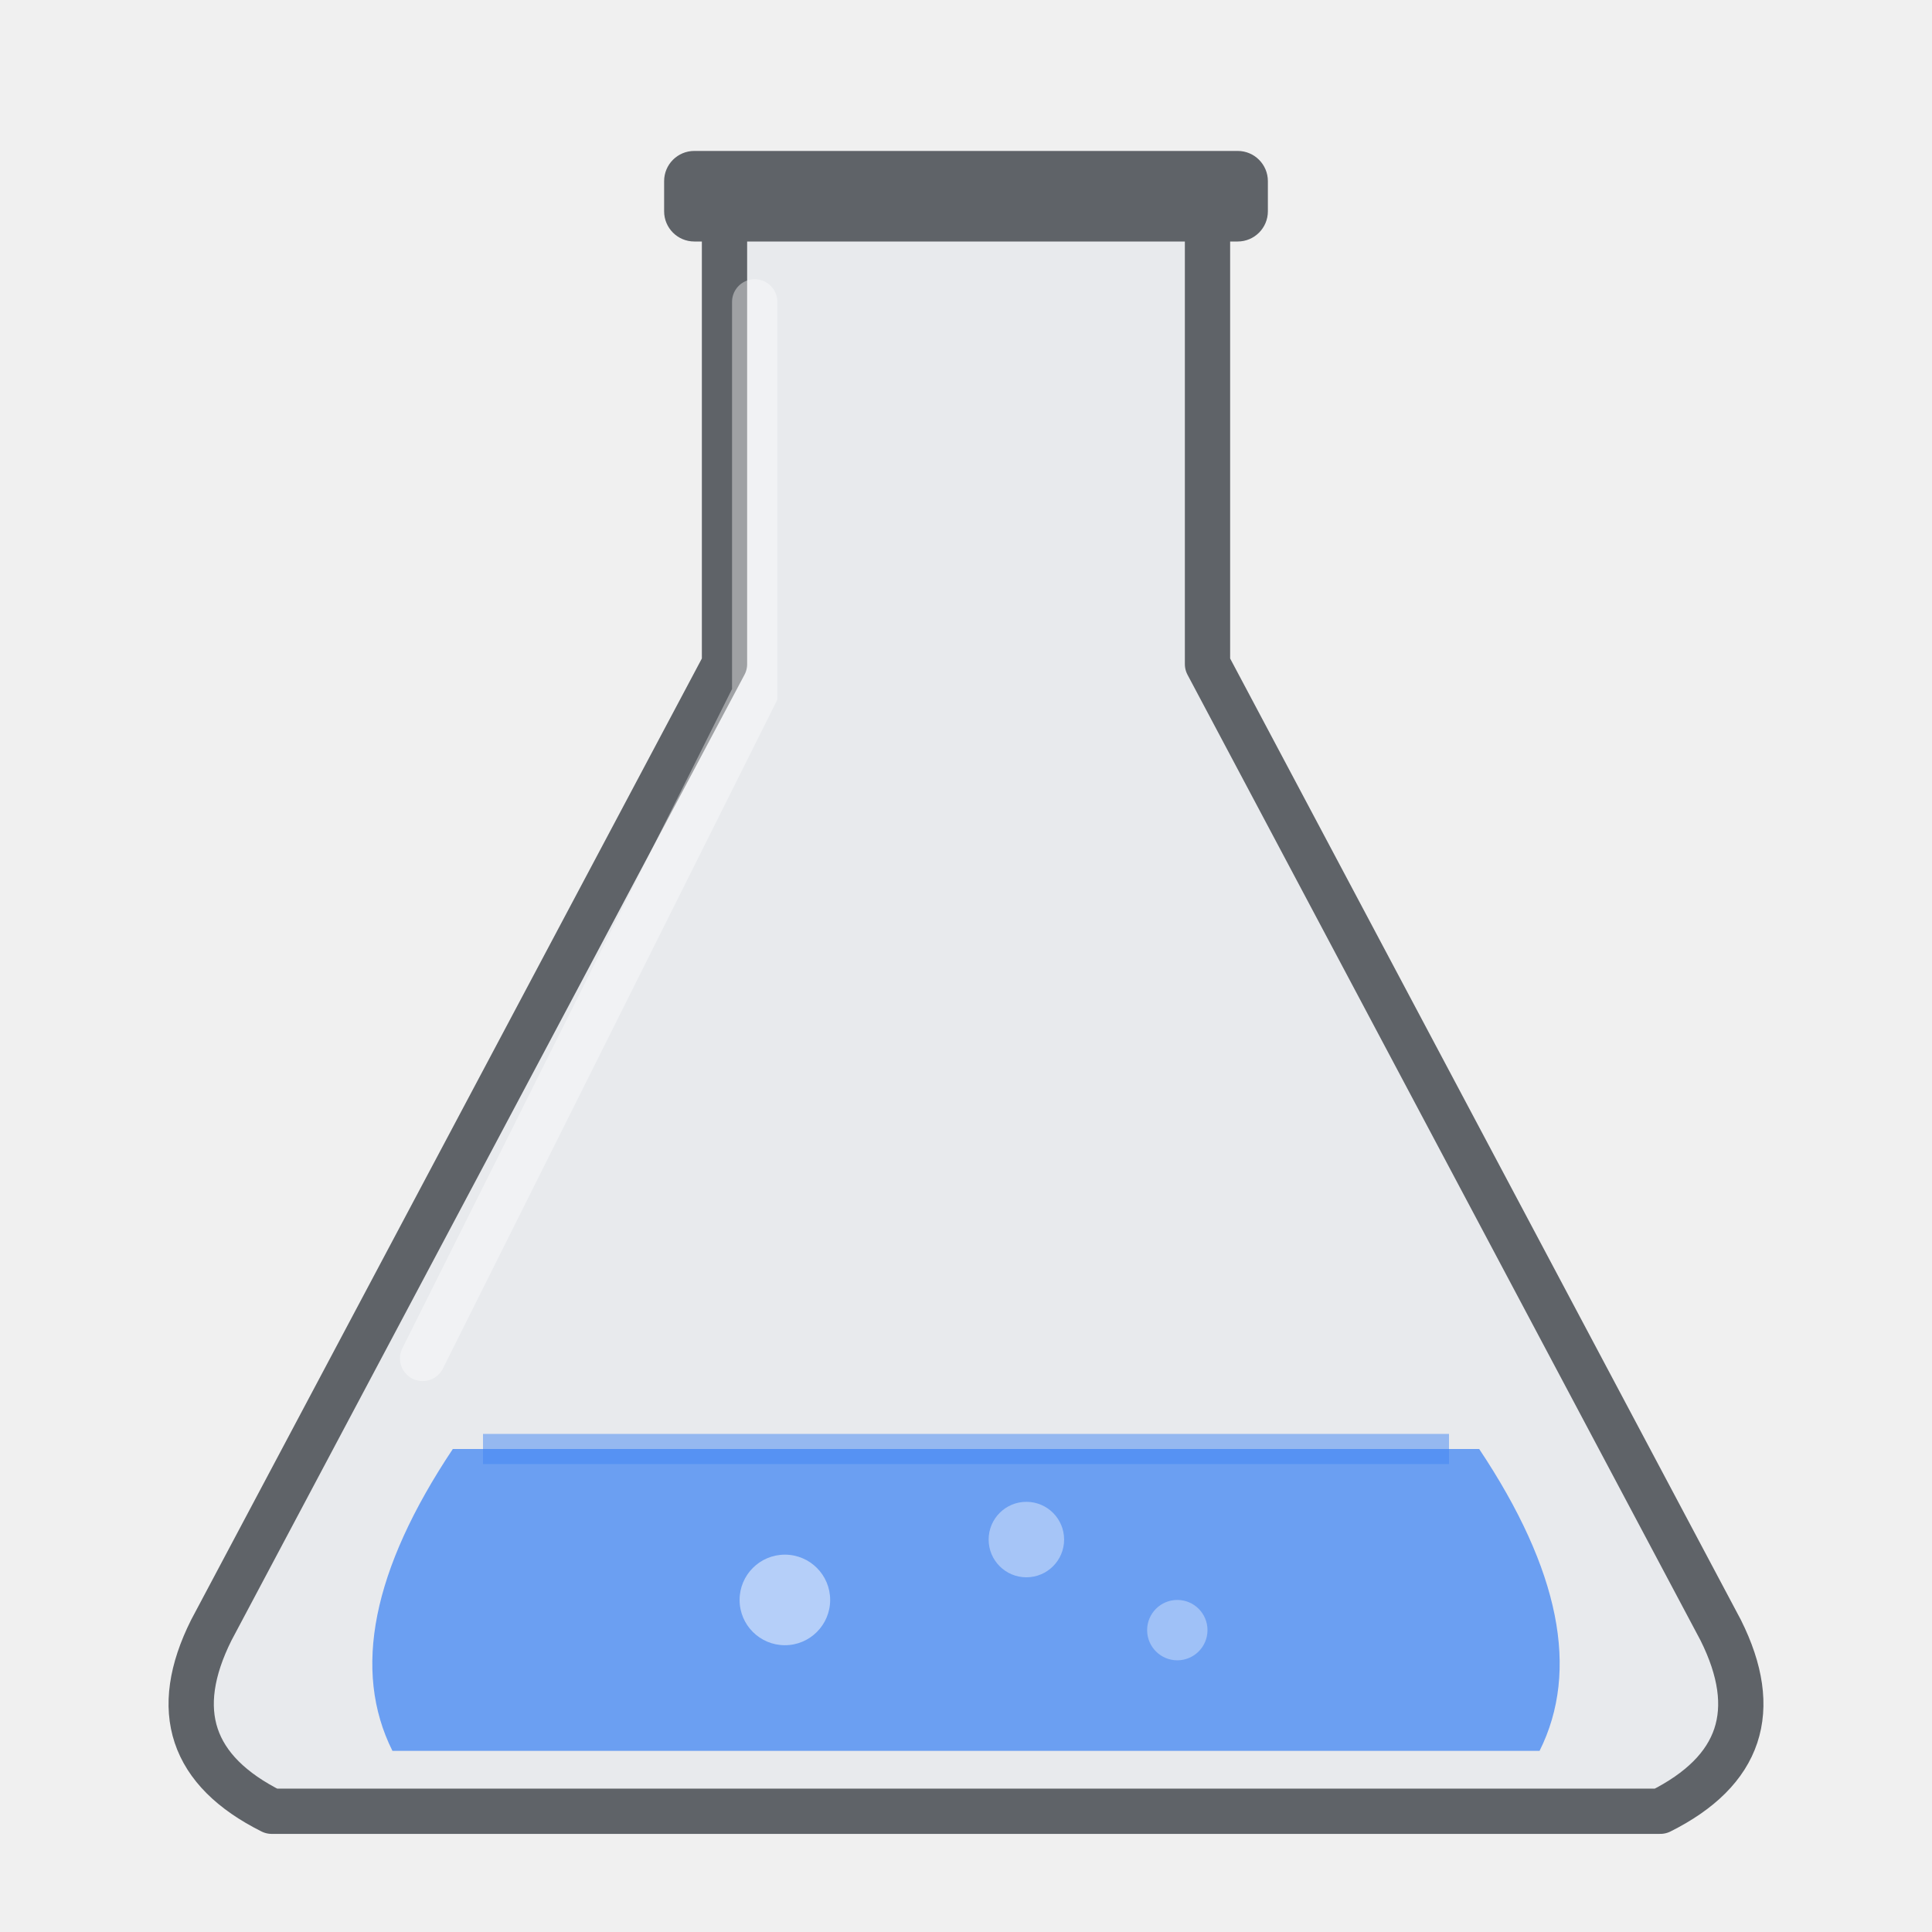
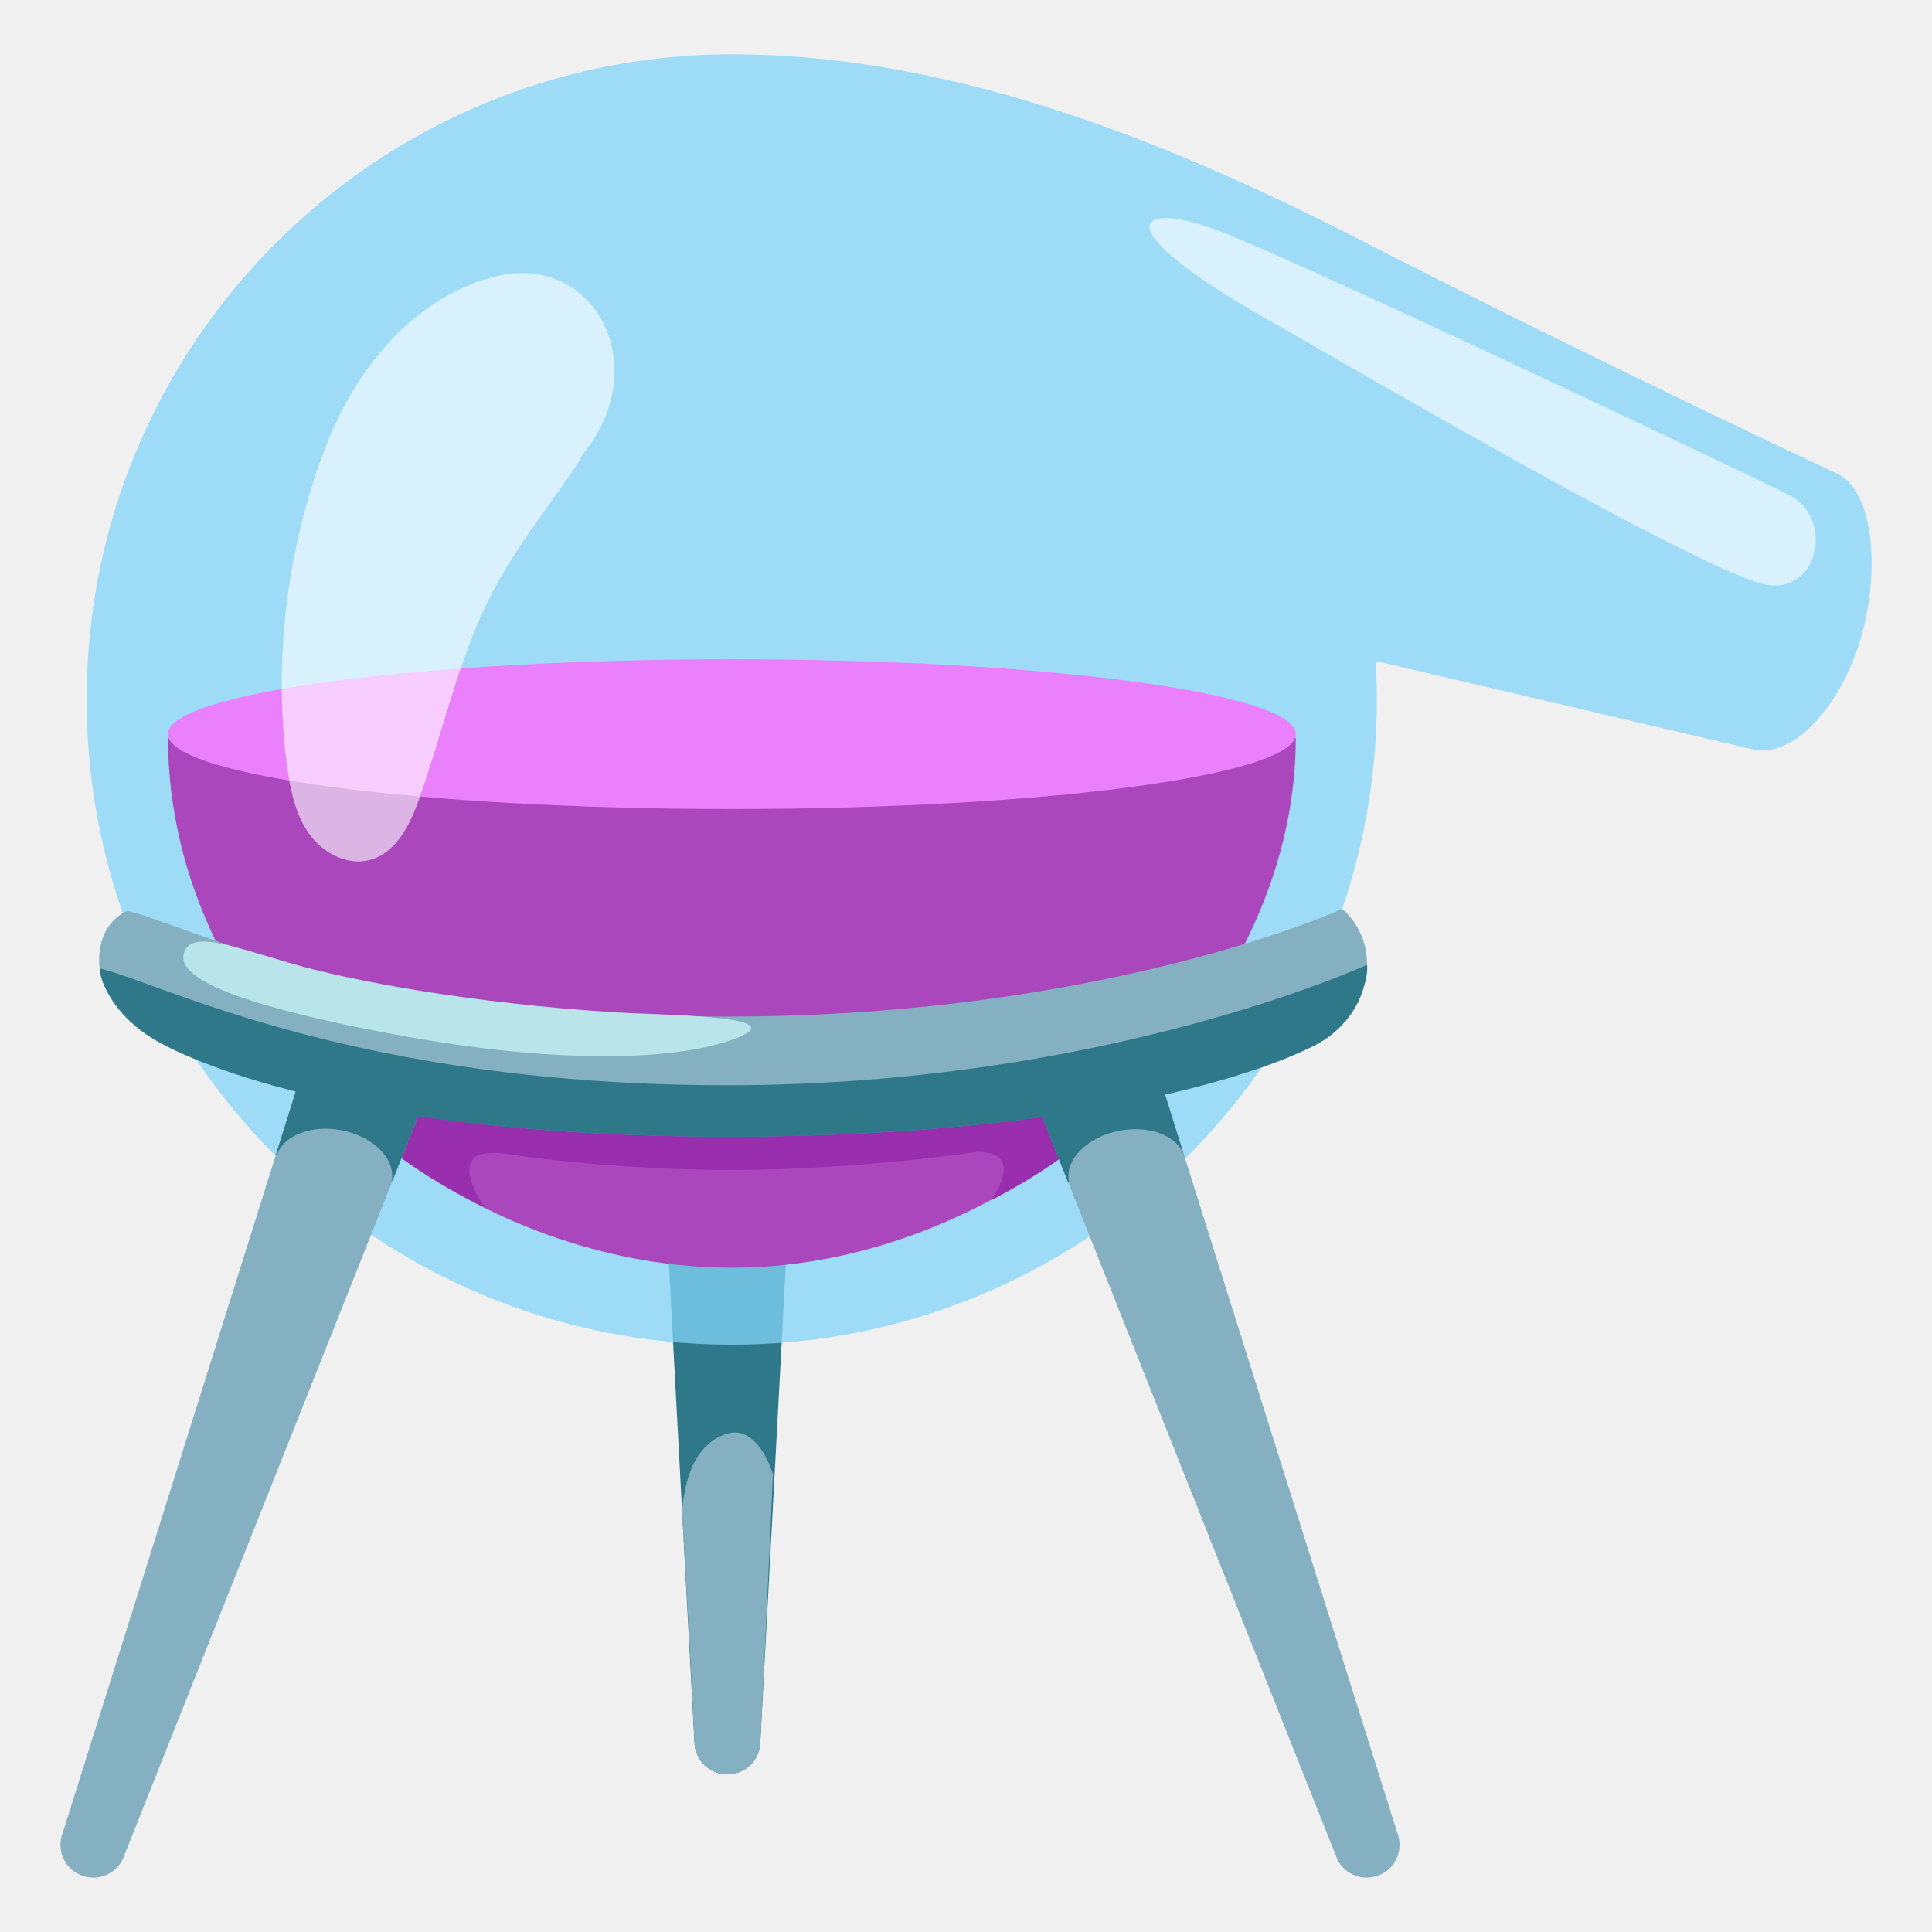
- <svg xmlns="http://www.w3.org/2000/svg" viewBox="0 0 128 128">
-   <path d="M 48,12 L 48,44 L 14,108 Q 10,116 18,120 L 110,120 Q 118,116 114,108 L 80,44 L 80,12 Z" fill="#e8eaed" stroke="#5f6368" stroke-width="3" stroke-linejoin="round" />
-   <rect x="44" y="10" width="40" height="6" rx="2" fill="#5f6368" />
-   <path d="M 30,96 L 98,96 Q 106,108 102,116 L 26,116 Q 22,108 30,96 Z" fill="#4285f4" opacity="0.75" />
-   <line x1="32" y1="96" x2="96" y2="96" stroke="#4285f4" stroke-width="2" opacity="0.5" />
-   <path d="M 50,20 L 50,46 L 28,90" fill="none" stroke="#fff" stroke-width="3" stroke-linecap="round" opacity="0.4" />
-   <circle cx="52" cy="106" r="3" fill="#fff" opacity="0.5" />
-   <circle cx="68" cy="102" r="2.5" fill="#fff" opacity="0.4" />
-   <circle cx="78" cy="108" r="2" fill="#fff" opacity="0.35" />
+ <svg xmlns="http://www.w3.org/2000/svg" version="1.1" id="Layer_2" x="0px" y="0px" viewBox="0 0 128 128" style="enable-background:new 0 0 128 128;" xml:space="preserve">
+   <g>
+     <path style="fill:#2F7889;" d="M43.34,65.46l2.67,50c0.05,1.17,1.01,2.09,2.18,2.09c1.17,0,2.13-0.92,2.18-2.09l2.67-50H43.34z" />
+     <path style="fill:#84B0C1;" d="M48.09,95.01c-2.14,0.73-2.74,3.15-2.9,5.1c0,0,0.59,10.01,0.82,15.36   c0.05,1.17,1.01,2.09,2.18,2.09c1.17,0,2.13-0.92,2.18-2.09c0.29-5.49,0.84-17.79,0.84-17.79S50.24,94.28,48.09,95.01z" />
+     <path style="opacity:0.75;fill:#81D4FA;" d="M121.64,31.35c0,0-15.54-7.26-31.3-15.34C78.3,9.84,63.69,3.6,48.48,3.6   C24.88,3.6,5.74,22.74,5.74,46.35s19.14,42.74,42.74,42.74s42.74-19.14,42.74-42.74c0-0.86-0.03-1.71-0.08-2.56l25.04,5.87   c2.68,0.58,5.89-2.99,7.16-7.59S124.04,32.36,121.64,31.35z" />
+     <path style="fill:#AB47BC;" d="M11.13,48.89c0,18.87,18.29,35.1,37.36,35.1s37.36-16.84,37.36-35.1H11.13z" />
+     <path style="fill:#992FAF;" d="M73.57,74.1l-2.23-5.73L23.3,70.48l-0.57,3.08c2.77,2.6,5.94,4.78,9.4,6.45   c-1.08-1.61-2.19-4.11,1.53-3.55c0,0,6.5,1.05,14.85,1.05s16.24-1.2,16.24-1.2c3.33,0.02,0.89,3.22,0.89,3.22   C68.51,78.07,71.18,76.24,73.57,74.1z" />
+     <ellipse style="fill:#EA80FC;" cx="48.49" cy="48.64" rx="37.36" ry="4.96" />
+     <path style="fill:#84B0C1;" d="M19.6,72.31L4.16,121.42c-0.43,1.09,0.07,2.32,1.14,2.79c1.07,0.47,2.32,0.02,2.83-1.03l20.23-50.87   H19.6z" />
+     <path style="fill:#84B0C1;" d="M77.12,72.31h-8.74l20.22,50.87c0.51,1.05,1.76,1.5,2.83,1.03c1.07-0.47,1.57-1.7,1.14-2.79   L77.12,72.31z" />
+     <path style="fill:#84B0C1;" d="M48.2,75.3c-27.33,0-37.39-6.11-37.85-6.37c-1.91-1.09-3.76-3.09-3.78-5.28   c-0.01-2.67,1.88-3.3,1.88-3.3c4.12,0.98,15.05,7,39.75,7c24.98,0,40.62-7.07,40.72-7.13c0,0,1.66,1.25,1.65,3.69   c-0.01,2.18-1.36,4.41-3.82,5.51C86.25,69.65,75.47,75.3,48.2,75.3z" />
+     <path style="fill:#2F7889;" d="M77.19,72.52c6.39-1.46,9.31-2.98,9.56-3.09c1.58-0.71,2.69-1.89,3.3-3.21   c0.67-1.58,0.52-2.3,0.52-2.3c-0.11,0.05-17.39,7.98-42.37,7.98c-24.7,0-37.47-6.76-41.59-7.74c0,0-0.04,0.66,0.61,1.75   c0.71,1.26,1.9,2.33,3.13,3.03c0.23,0.13,2.98,1.79,9.24,3.38l-1.32,4.2c0.03,0.01,0.05,0.01,0.07,0.02   c0.43-1.3,2.26-2.04,4.27-1.66c2.11,0.4,3.59,1.88,3.35,3.32c0.02,0,0.03,0.01,0.05,0.01l1.7-4.27c0,0,7.96,1.38,20.48,1.38   s20.85-1.31,20.85-1.31l1.71,4.29c0.02,0,0.05-0.01,0.08-0.01c0-0.01-0.01-0.01-0.01-0.02c-0.28-1.45,1.22-2.95,3.35-3.36   c2.11-0.4,4.03,0.43,4.34,1.86c0,0,0.01,0,0.01,0L77.19,72.52z" />
+     <g style="opacity:0.6;">
+       <path style="fill:#FFFFFF;" d="M80.91,15.35c5.63,2.18,35.22,16.21,37.67,17.47c3.03,1.56,1.87,7-2.04,5.8    c-5.66-1.75-28.04-14.89-32.48-17.4C72.82,14.86,75.29,13.17,80.91,15.35z" />
+     </g>
+     <g style="opacity:0.6;">
+       <path style="fill:#FFFFFF;" d="M38.1,30.98c-2.3,3.35-4.75,6.34-6.37,10.14c-1.62,3.8-2.57,7.84-3.93,11.73    c-0.61,1.74-1.53,3.67-3.32,4.13c-1.48,0.38-3.07-0.46-3.97-1.7s-1.24-2.79-1.46-4.3c-1.03-7.24,0.03-15.29,2.75-21.94    c1.9-4.63,5.46-9.14,10.67-10.64c6.75-1.94,10.88,5.62,6.33,11.45C38.52,30.21,38.35,30.62,38.1,30.98z" />
+     </g>
+     <path style="fill:#B9E4EA;" d="M19.16,63.79c-3.96-1.17-6.31-2.03-6.9-0.83c-0.69,1.4,1.47,3.23,13.6,5.52s19.89,1.62,23.17,0.2   c3.28-1.42-5.25-1.42-8.26-1.61C31.24,66.48,23.11,64.96,19.16,63.79z" />
+   </g>
</svg>
